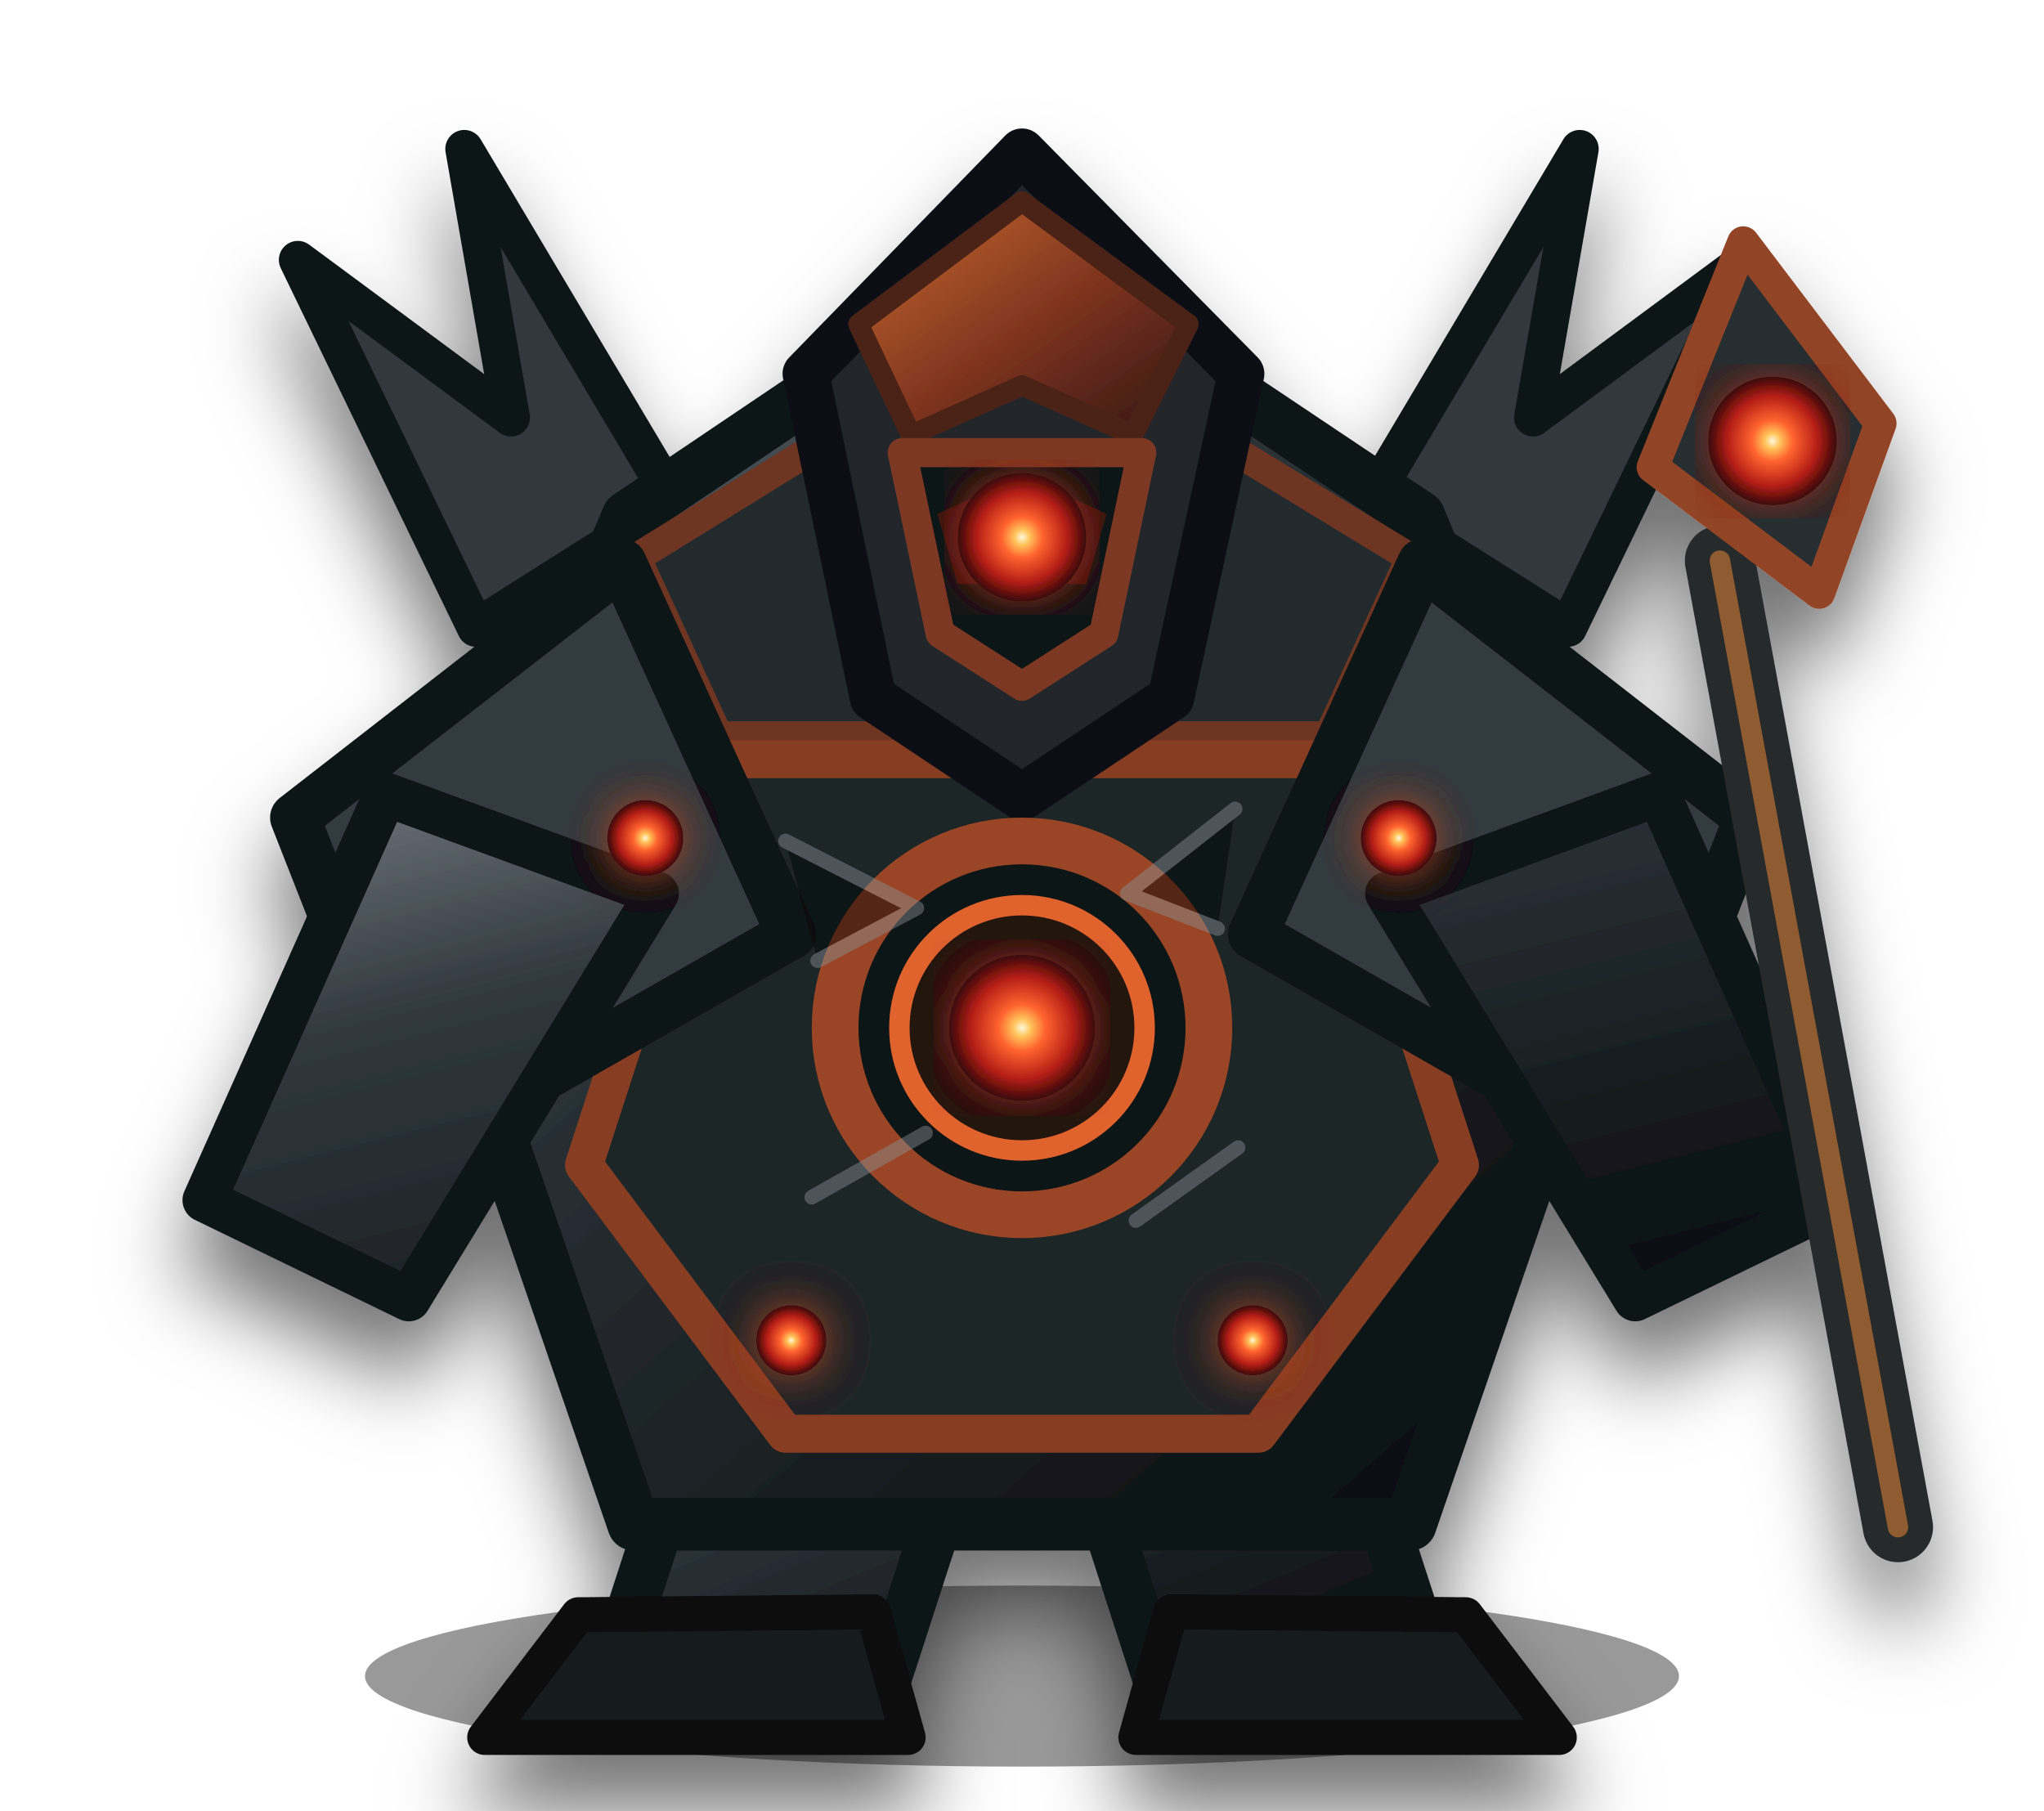
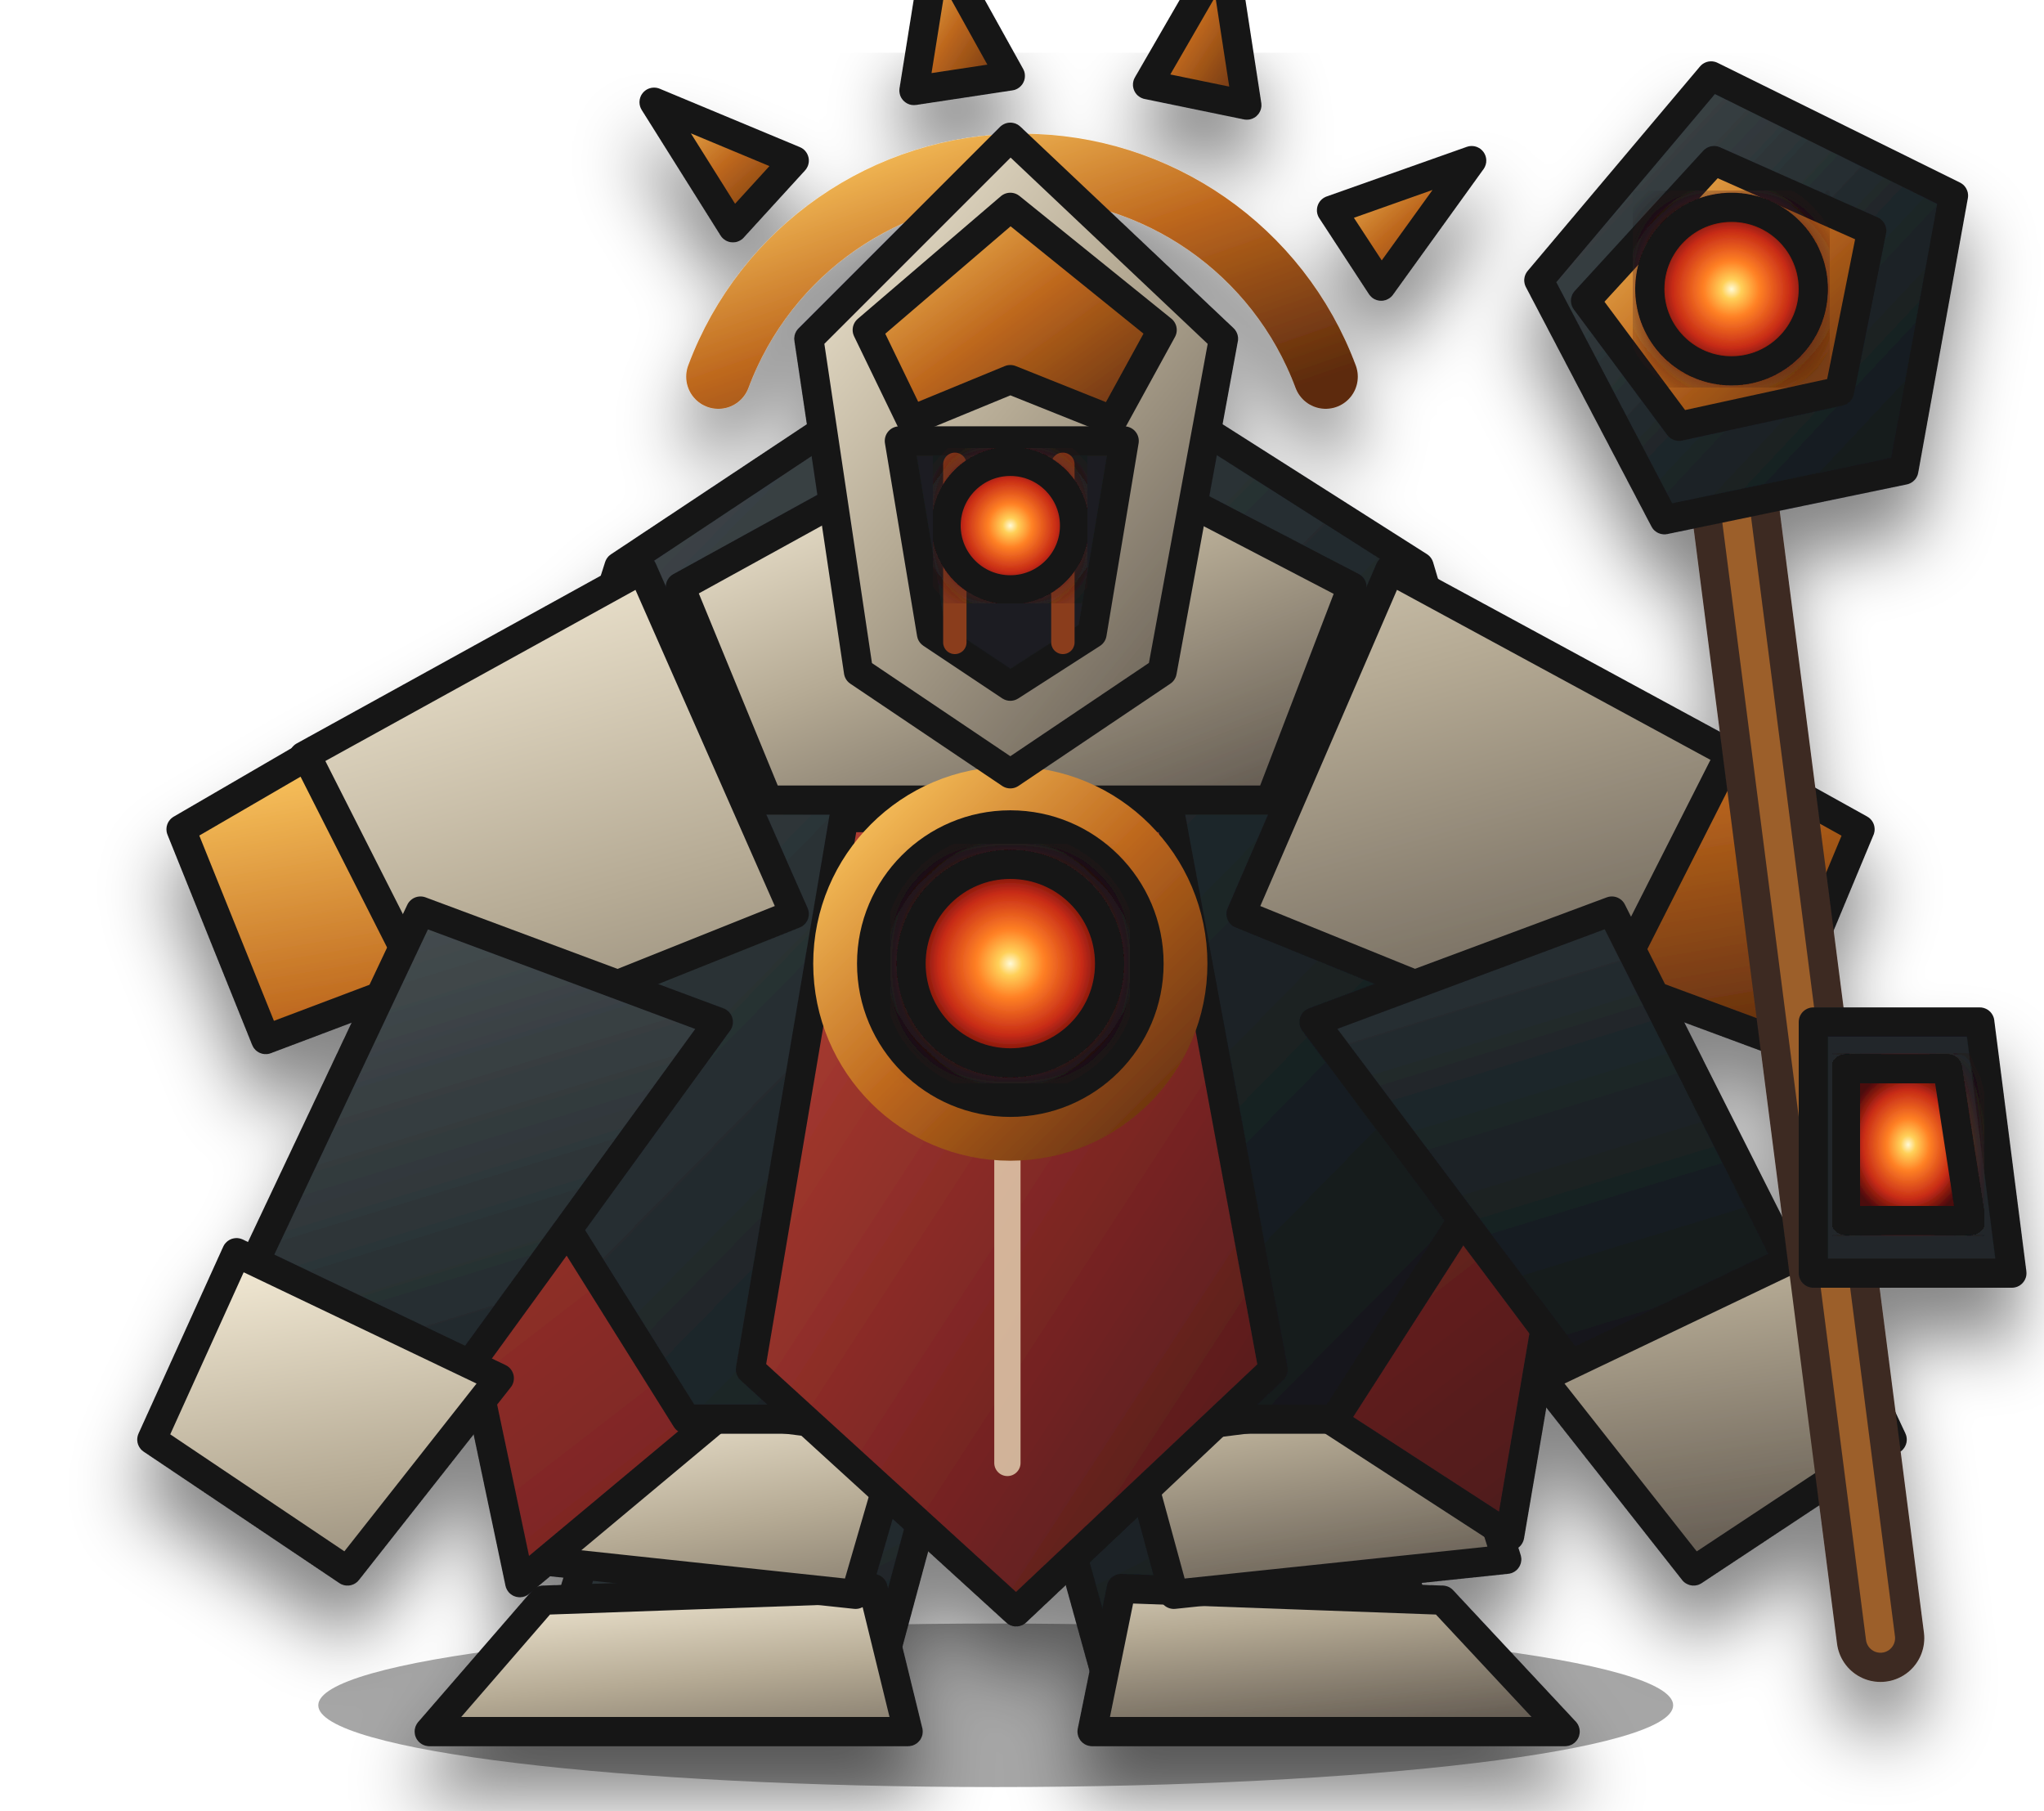
<svg xmlns="http://www.w3.org/2000/svg" viewBox="0 0 700 620">
  <defs>
-     <linearGradient id="metal" x1=".1" y1="0" x2=".9" y2="1">
-       <stop stop-color="#697178" />
-       <stop offset=".28" stop-color="#30383d" />
-       <stop offset=".72" stop-color="#171d20" />
-       <stop offset="1" stop-color="#090d0f" />
+     <linearGradient id="ivory" x1=".1" y1="0" x2=".9" y2="1">
+       <stop stop-color="#f1e8d3" />
+       <stop offset=".45" stop-color="#b5aa94" />
+       <stop offset="1" stop-color="#60584f" />
    </linearGradient>
-     <linearGradient id="rust" x1="0" y1="0" x2="1" y2="1">
-       <stop stop-color="#cb6c2e" />
-       <stop offset=".55" stop-color="#7b321e" />
-       <stop offset="1" stop-color="#321615" />
+     <linearGradient id="dark" x1="0" y1="0" x2="1" y2="1">
+       <stop stop-color="#4a5154" />
+       <stop offset=".55" stop-color="#20282b" />
+       <stop offset="1" stop-color="#0e1315" />
+     </linearGradient>
+     <linearGradient id="gold" x1="0" y1="0" x2="1" y2="1">
+       <stop stop-color="#ffcc63" />
+       <stop offset=".5" stop-color="#bd671d" />
+       <stop offset="1" stop-color="#5d2b0e" />
+     </linearGradient>
+     <linearGradient id="cloth" x1="0" y1="0" x2="1" y2="1">
+       <stop stop-color="#b94334" />
+       <stop offset=".55" stop-color="#7d2624" />
+       <stop offset="1" stop-color="#451919" />
    </linearGradient>
    <radialGradient id="core">
-       <stop stop-color="#fff8dc" />
-       <stop offset=".12" stop-color="#ffc45b" />
-       <stop offset=".32" stop-color="#ff642f" />
-       <stop offset=".7" stop-color="#b51e16" />
-       <stop offset="1" stop-color="#3a0808" />
+       <stop stop-color="#fffad7" />
+       <stop offset=".12" stop-color="#ffd059" />
+       <stop offset=".34" stop-color="#ff8125" />
+       <stop offset=".72" stop-color="#c72b16" />
+       <stop offset="1" stop-color="#4c0908" />
    </radialGradient>
    <filter id="glow">
-       <feGaussianBlur stdDeviation="8" result="b" />
+       <feGaussianBlur stdDeviation="7" result="b" />
      <feMerge>
        <feMergeNode in="b" />
        <feMergeNode in="SourceGraphic" />
      </feMerge>
    </filter>
    <filter id="ds">
-       <feDropShadow dx="0" dy="20" stdDeviation="14" flood-opacity=".55" />
+       <feDropShadow dx="0" dy="18" stdDeviation="12" flood-opacity=".48" />
    </filter>
  </defs>
-   <ellipse cx="350" cy="574" rx="225" ry="31" fill="#000" opacity=".4" />
-   <g filter="url(#ds)" stroke-linejoin="round" stroke-linecap="round">
-     <path d="m231 172-72-121 16 92-73-54 61 126zM469 172l72-121-16 92 73-54-61 126z" fill="#30383d" stroke="#111719" stroke-width="13" />
-     <path d="M255 432 206 583h95l45-139zM445 432l49 151h-95l-45-139z" fill="url(#metal)" stroke="#0d1214" stroke-width="17" />
-     <path d="m198 553-32 42h145l-12-43zM502 553l32 42H389l12-43z" fill="#161c1f" stroke="#080b0d" stroke-width="12" />
-     <path d="m215 177 135-91 136 91 63 153-66 192H217l-66-192z" fill="url(#metal)" stroke="#0d1214" stroke-width="18" />
-     <path d="m218 191 63-39 69 31 69-31 64 39-28 61H246z" fill="#242b2f" stroke="#6e3420" stroke-width="10" />
-     <path d="M245 260h210l45 139-69 92H269l-69-92z" fill="#1e2528" stroke="#873c23" stroke-width="13" />
-     <path d="m213 193-112 87 44 112 126-72zM487 193l112 87-44 112-126-72z" fill="#323b40" stroke="#0d1214" stroke-width="17" />
-     <path d="m132 272-62 139 70 34 85-139zM568 272l62 139-70 34-85-139z" fill="url(#metal)" stroke="#0d1214" stroke-width="15" />
-     <path d="m276 128 74-76 75 76-24 111-51 34-51-34z" fill="#20282c" stroke="#0c1113" stroke-width="16" />
-     <path d="m294 111 56-42 57 42-19 38-38-17-38 17z" fill="url(#rust)" stroke="#4c2117" stroke-width="7" />
-     <path d="M309 155h82l-13 62-28 18-28-18z" fill="#0e1416" stroke="#7c3823" stroke-width="10" />
-     <path d="m321 176 20-9 9 9 9-9 20 9-7 24h-44z" fill="#411511" />
-     <circle cx="350" cy="184" r="22" fill="url(#core)" filter="url(#glow)" />
-     <circle cx="350" cy="352" r="64" fill="#0c1214" stroke="#9a4526" stroke-width="16" />
-     <circle cx="350" cy="352" r="42" fill="#241311" stroke="#e0632e" stroke-width="7" />
-     <circle cx="350" cy="352" r="25" fill="url(#core)" filter="url(#glow)" />
-     <g stroke="#879096" stroke-width="5" opacity=".45">
-       <path d="m269 288 45 23-34 18M423 277l-37 29 31 12M278 410l39-22M424 393l-35 25" />
+   <ellipse cx="341" cy="584" rx="232" ry="28" fill="#000" opacity=".35" />
+   <g filter="url(#ds)" stroke="#171719" stroke-width="10" stroke-linejoin="round" stroke-linecap="round">
+     <path d="M246 129a111 111 0 0 1 208 0" fill="none" stroke="url(#gold)" stroke-width="22" />
+     <g fill="url(#gold)">
+       <path d="m251 78-27-43 48 20z" />
+       <path d="m313 31 8-50 25 45z" />
+       <path d="m393 29 26-45 8 52z" />
+       <path d="m456 72 48-17-31 43z" />
    </g>
-     <g fill="url(#core)" filter="url(#glow)">
-       <circle cx="221" cy="287" r="13" />
-       <circle cx="479" cy="287" r="13" />
-       <circle cx="271" cy="459" r="12" />
-       <circle cx="429" cy="459" r="12" />
+     <path d="M235 424 185 582h114l40-148zM442 424l53 158H381l-41-148z" fill="url(#dark)" />
+     <path d="m186 548-39 45h164l-12-49zM494 548l42 45H374l10-49z" fill="url(#ivory)" />
+     <path d="m198 477 111 14-16 55-112-12zM387 491l111-14 18 57-114 12z" fill="url(#ivory)" />
+     <g stroke="url(#gold)" stroke-width="12">
+       <path d="M200 516h95M401 516h97" />
    </g>
-     <path d="M589 192 650 523" stroke="#272a29" stroke-width="24" />
-     <path d="M589 192 650 523" stroke="#8f5b32" stroke-width="7" />
-     <path d="m566 160 31-77 47 62-21 58z" fill="#262d30" stroke="#914526" stroke-width="11" />
-     <circle cx="607" cy="151" r="22" fill="url(#core)" filter="url(#glow)" />
+     <path d="m236 221-105 98 47 223 91-76 73-176zM459 222l93 99-35 205-94-61-72-175z" fill="url(#cloth)" />
+     <path d="m212 194 134-89 140 89 50 169-79 123H235l-77-123z" fill="url(#dark)" />
+     <path d="m233 201 69-38 43 23 45-23 73 38-28 73H263z" fill="url(#ivory)" />
+     <path d="m220 195-116 64 28 110 140-56zM476 195l118 64-31 110-138-56z" fill="url(#ivory)" />
+     <path d="m105 259-43 25 29 72 53-20zM592 259l45 25-30 72-54-20z" fill="url(#gold)" />
+     <path d="m289 280 112 0 35 189-88 83-91-83z" fill="url(#cloth)" />
+     <path d="M345 316v185M309 356h74" stroke="#e8d7b6" stroke-width="9" opacity=".8" />
+     <circle cx="346" cy="330" r="60" fill="#171719" stroke="url(#gold)" stroke-width="15" />
+     <circle cx="346" cy="330" r="34" fill="url(#core)" filter="url(#glow)" />
+     <path d="m277 116 69-69 73 69-21 114-52 35-52-35z" fill="url(#ivory)" />
+     <path d="m297 113 49-42 52 42-17 31-35-14-34 14z" fill="url(#gold)" />
+     <path d="M308 151h77l-11 66-28 18-27-18z" fill="#1b1f20" />
+     <path d="M327 159v61M364 159v61" stroke="#8a3c1f" stroke-width="8" />
+     <circle cx="346" cy="180" r="22" fill="url(#core)" filter="url(#glow)" />
+     <path d="M144 312 84 439l69 39 93-128zM552 312l64 127-70 39-96-128z" fill="url(#dark)" />
+     <path d="m81 429-29 64 67 45 52-66zM618 429l30 64-68 45-52-66z" fill="url(#ivory)" />
+     <path d="M590 141 644 561" stroke="#3e2b21" stroke-width="30" />
+     <path d="M590 141 644 561" stroke="#9c5e2b" stroke-width="10" />
+     <path d="m527 96 59-70 83 41-17 94-82 17z" fill="url(#dark)" />
+     <path d="m543 103 44-48 54 24-11 55-55 12z" fill="url(#gold)" />
+     <circle cx="593" cy="99" r="28" fill="url(#core)" filter="url(#glow)" />
+     <path d="m621 350 57 0 11 86-68 0z" fill="#20272a" />
+     <path d="m632 366 35 0 8 52-43 0z" fill="url(#core)" filter="url(#glow)" />
  </g>
</svg>
